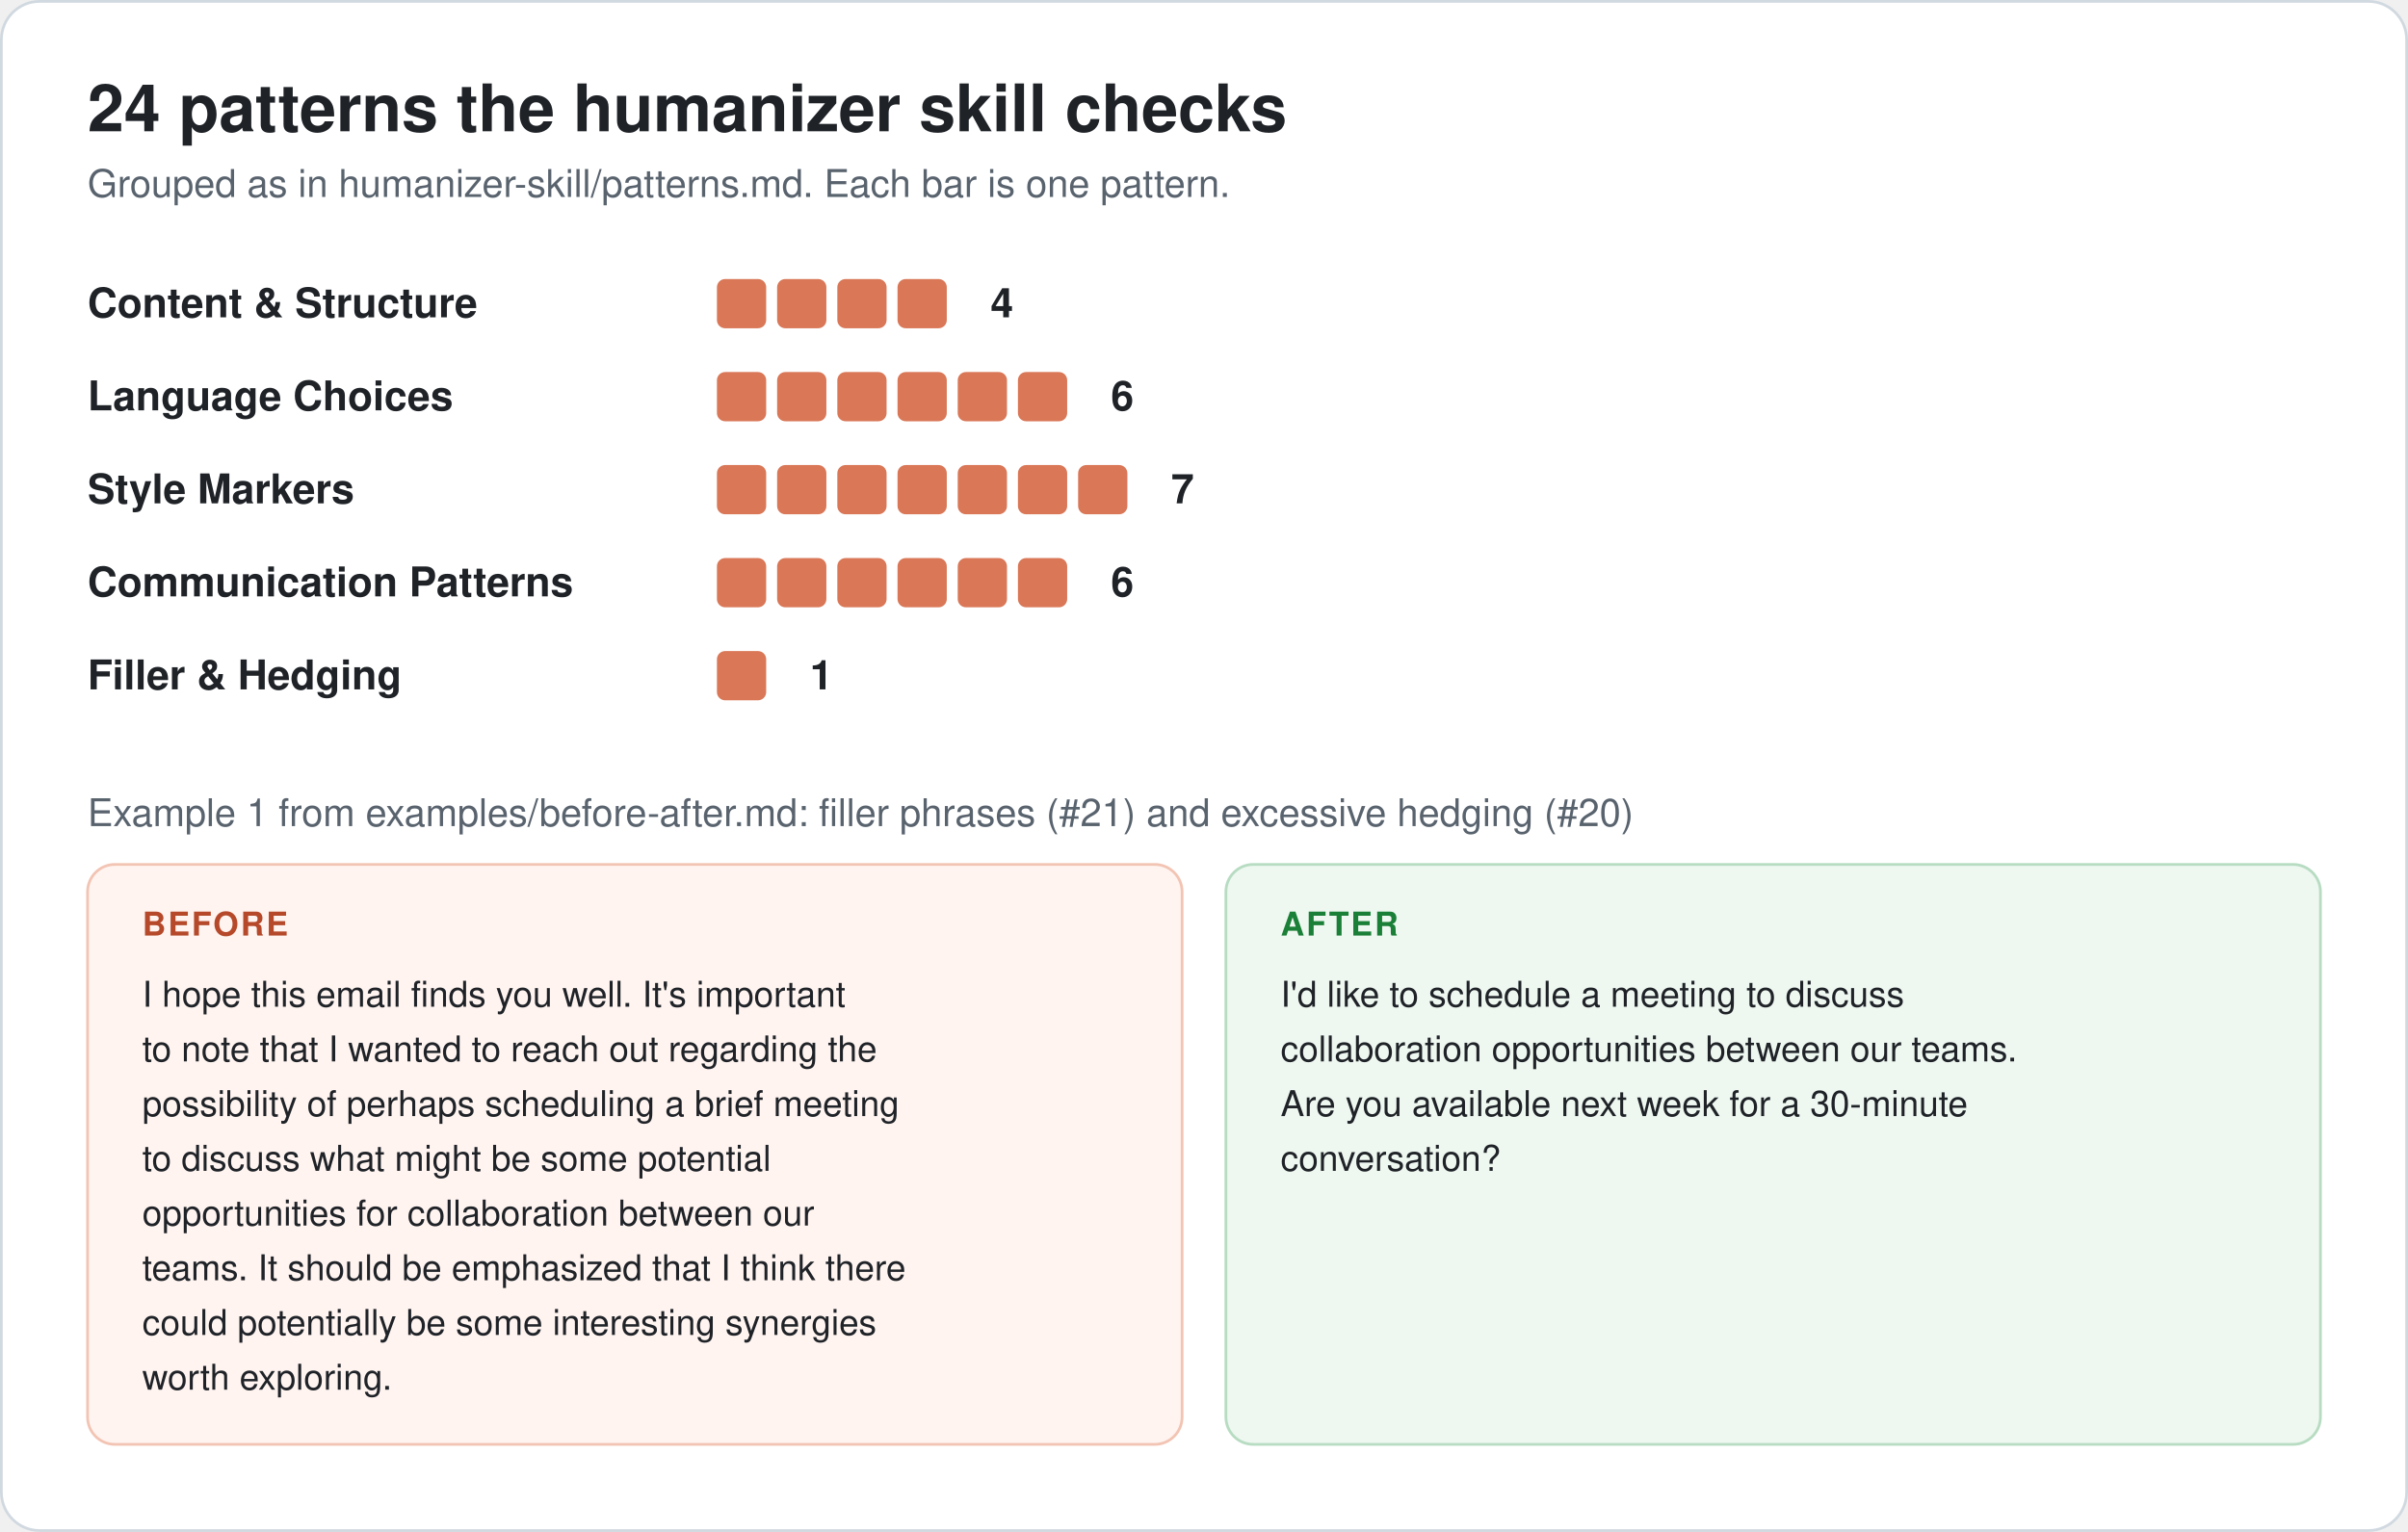
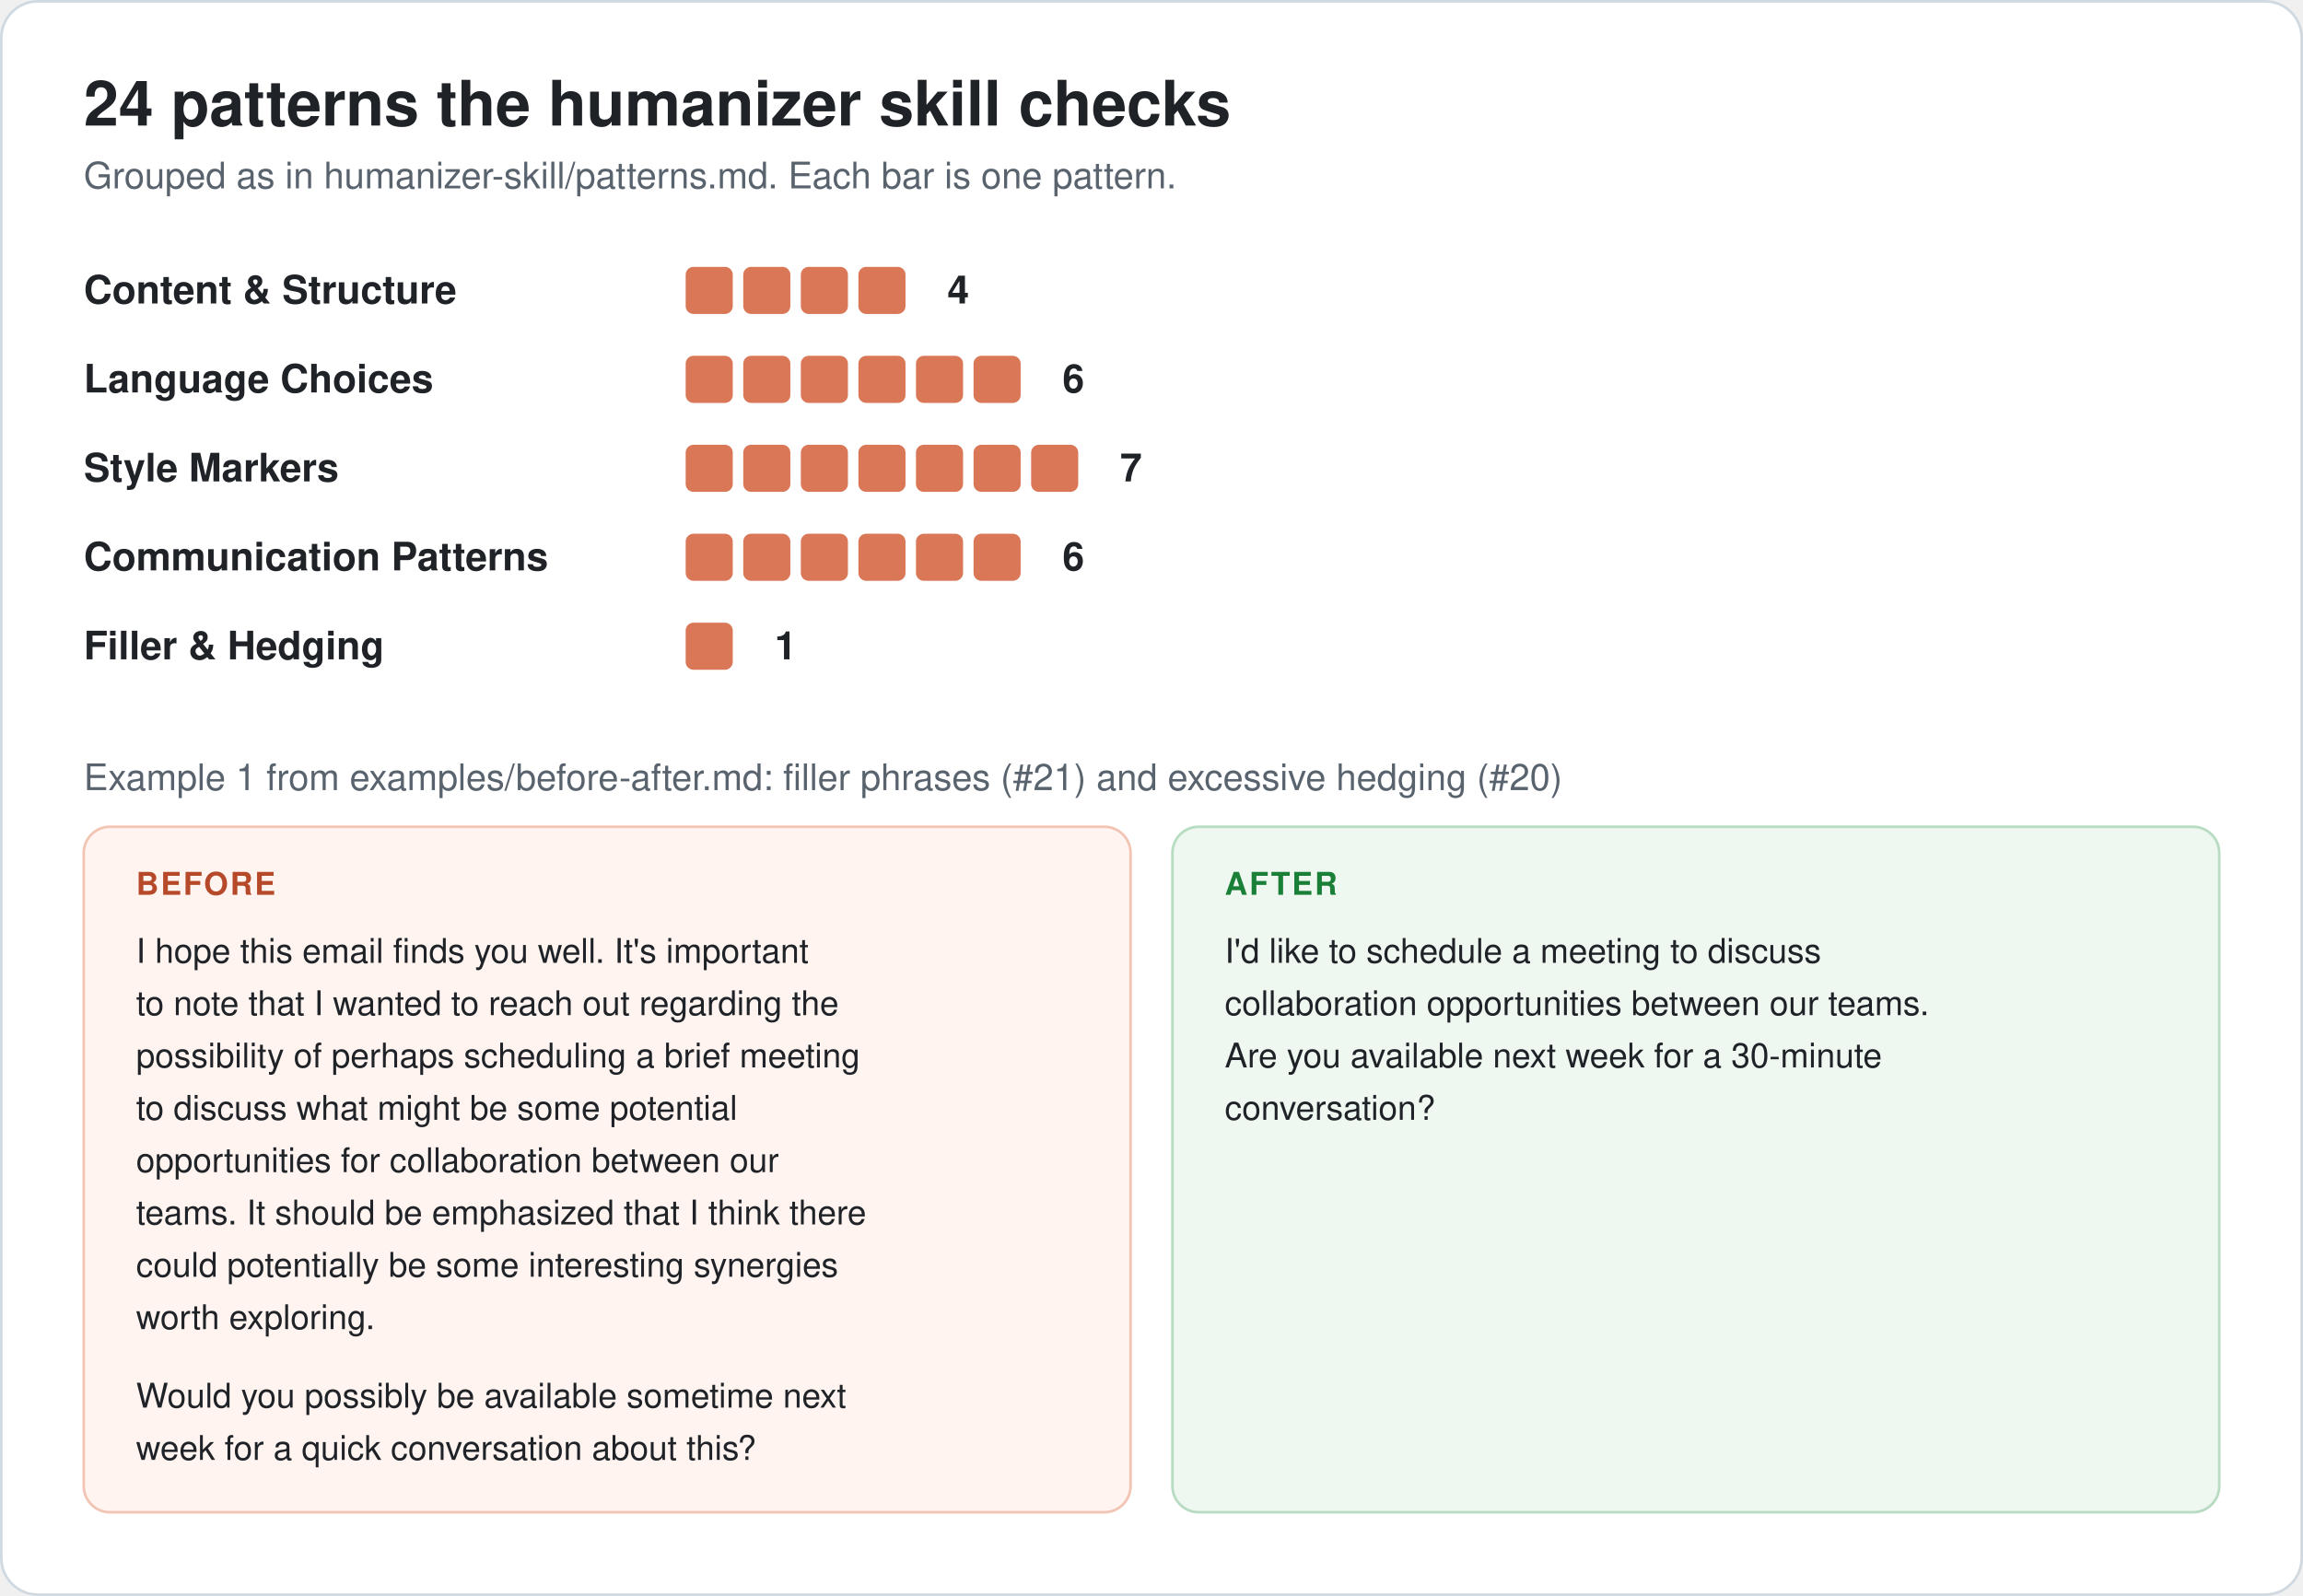
- <svg xmlns="http://www.w3.org/2000/svg" width="880" height="560" viewBox="0 0 880 560" role="img" aria-labelledby="t d">
+ <svg xmlns="http://www.w3.org/2000/svg" width="880" height="610" viewBox="0 0 880 610" role="img" aria-labelledby="t d">
  <style>
    .h{font:700 24px -apple-system,BlinkMacSystemFont,"Segoe UI",Helvetica,Arial,sans-serif;fill:#1f2328}
    .s{font:400 14px -apple-system,BlinkMacSystemFont,"Segoe UI",Helvetica,Arial,sans-serif;fill:#59636e}
    .k{font:600 15px -apple-system,BlinkMacSystemFont,"Segoe UI",Helvetica,Arial,sans-serif;fill:#1f2328}
    .n{font:700 15px -apple-system,BlinkMacSystemFont,"Segoe UI",Helvetica,Arial,sans-serif;fill:#1f2328}
    .e{font:400 13px -apple-system,BlinkMacSystemFont,"Segoe UI",Helvetica,Arial,sans-serif;fill:#1f2328}
    .lb{font:700 12px -apple-system,BlinkMacSystemFont,"Segoe UI",Helvetica,Arial,sans-serif;letter-spacing:.06em}
  </style>
-   <rect x="0.5" y="0.5" width="879" height="559" rx="14" fill="#ffffff" stroke="#d1d9e0" />
+   <rect x="0.5" y="0.5" width="879" height="609" rx="14" fill="#ffffff" stroke="#d1d9e0" />
  <text x="32" y="48" class="h">24 patterns the humanizer skill checks</text>
  <text x="32" y="72" class="s">Grouped as in humanizer-skill/patterns.md. Each bar is one pattern.</text>
  <g transform="translate(32,100)">
    <text x="0" y="16" class="k">Content &amp; Structure</text>
    <g fill="#d97757">
      <rect x="230" y="2" width="18" height="18" rx="3" />
      <rect x="252" y="2" width="18" height="18" rx="3" />
      <rect x="274" y="2" width="18" height="18" rx="3" />
      <rect x="296" y="2" width="18" height="18" rx="3" />
    </g>
    <text x="330" y="16" class="n">4</text>
  </g>
  <g transform="translate(32,134)">
    <text x="0" y="16" class="k">Language Choices</text>
    <g fill="#d97757">
      <rect x="230" y="2" width="18" height="18" rx="3" />
      <rect x="252" y="2" width="18" height="18" rx="3" />
      <rect x="274" y="2" width="18" height="18" rx="3" />
      <rect x="296" y="2" width="18" height="18" rx="3" />
      <rect x="318" y="2" width="18" height="18" rx="3" />
      <rect x="340" y="2" width="18" height="18" rx="3" />
    </g>
    <text x="374" y="16" class="n">6</text>
  </g>
  <g transform="translate(32,168)">
    <text x="0" y="16" class="k">Style Markers</text>
    <g fill="#d97757">
      <rect x="230" y="2" width="18" height="18" rx="3" />
      <rect x="252" y="2" width="18" height="18" rx="3" />
      <rect x="274" y="2" width="18" height="18" rx="3" />
      <rect x="296" y="2" width="18" height="18" rx="3" />
      <rect x="318" y="2" width="18" height="18" rx="3" />
      <rect x="340" y="2" width="18" height="18" rx="3" />
      <rect x="362" y="2" width="18" height="18" rx="3" />
    </g>
    <text x="396" y="16" class="n">7</text>
  </g>
  <g transform="translate(32,202)">
    <text x="0" y="16" class="k">Communication Patterns</text>
    <g fill="#d97757">
      <rect x="230" y="2" width="18" height="18" rx="3" />
      <rect x="252" y="2" width="18" height="18" rx="3" />
      <rect x="274" y="2" width="18" height="18" rx="3" />
      <rect x="296" y="2" width="18" height="18" rx="3" />
      <rect x="318" y="2" width="18" height="18" rx="3" />
      <rect x="340" y="2" width="18" height="18" rx="3" />
    </g>
    <text x="374" y="16" class="n">6</text>
  </g>
  <g transform="translate(32,236)">
    <text x="0" y="16" class="k">Filler &amp; Hedging</text>
    <g fill="#d97757">
      <rect x="230" y="2" width="18" height="18" rx="3" />
    </g>
    <text x="264" y="16" class="n">1</text>
  </g>
  <text x="32" y="302" class="s">Example 1 from examples/before-after.md: filler phrases (#21) and excessive hedging (#20)</text>
-   <rect x="32" y="316" width="400" height="212" rx="10" fill="#fff4f0" stroke="#f2c4b3" />
+   <rect x="32" y="316" width="400" height="262" rx="10" fill="#fff4f0" stroke="#f2c4b3" />
  <text x="52" y="342" class="lb" fill="#b5492a">BEFORE</text>
  <text class="e">
    <tspan x="52" y="368">I hope this email finds you well. It's important</tspan>
    <tspan x="52" y="388">to note that I wanted to reach out regarding the</tspan>
    <tspan x="52" y="408">possibility of perhaps scheduling a brief meeting</tspan>
    <tspan x="52" y="428">to discuss what might be some potential</tspan>
    <tspan x="52" y="448">opportunities for collaboration between our</tspan>
    <tspan x="52" y="468">teams. It should be emphasized that I think there</tspan>
    <tspan x="52" y="488">could potentially be some interesting synergies</tspan>
    <tspan x="52" y="508">worth exploring.</tspan>
+     <tspan x="52" y="538">Would you possibly be available sometime next</tspan>
+     <tspan x="52" y="558">week for a quick conversation about this?</tspan>
  </text>
-   <rect x="448" y="316" width="400" height="212" rx="10" fill="#eef7f0" stroke="#b7dcc2" />
+   <rect x="448" y="316" width="400" height="262" rx="10" fill="#eef7f0" stroke="#b7dcc2" />
  <text x="468" y="342" class="lb" fill="#1a7f37">AFTER</text>
  <text class="e">
    <tspan x="468" y="368">I'd like to schedule a meeting to discuss</tspan>
    <tspan x="468" y="388">collaboration opportunities between our teams.</tspan>
    <tspan x="468" y="408">Are you available next week for a 30-minute</tspan>
    <tspan x="468" y="428">conversation?</tspan>
  </text>
</svg>
